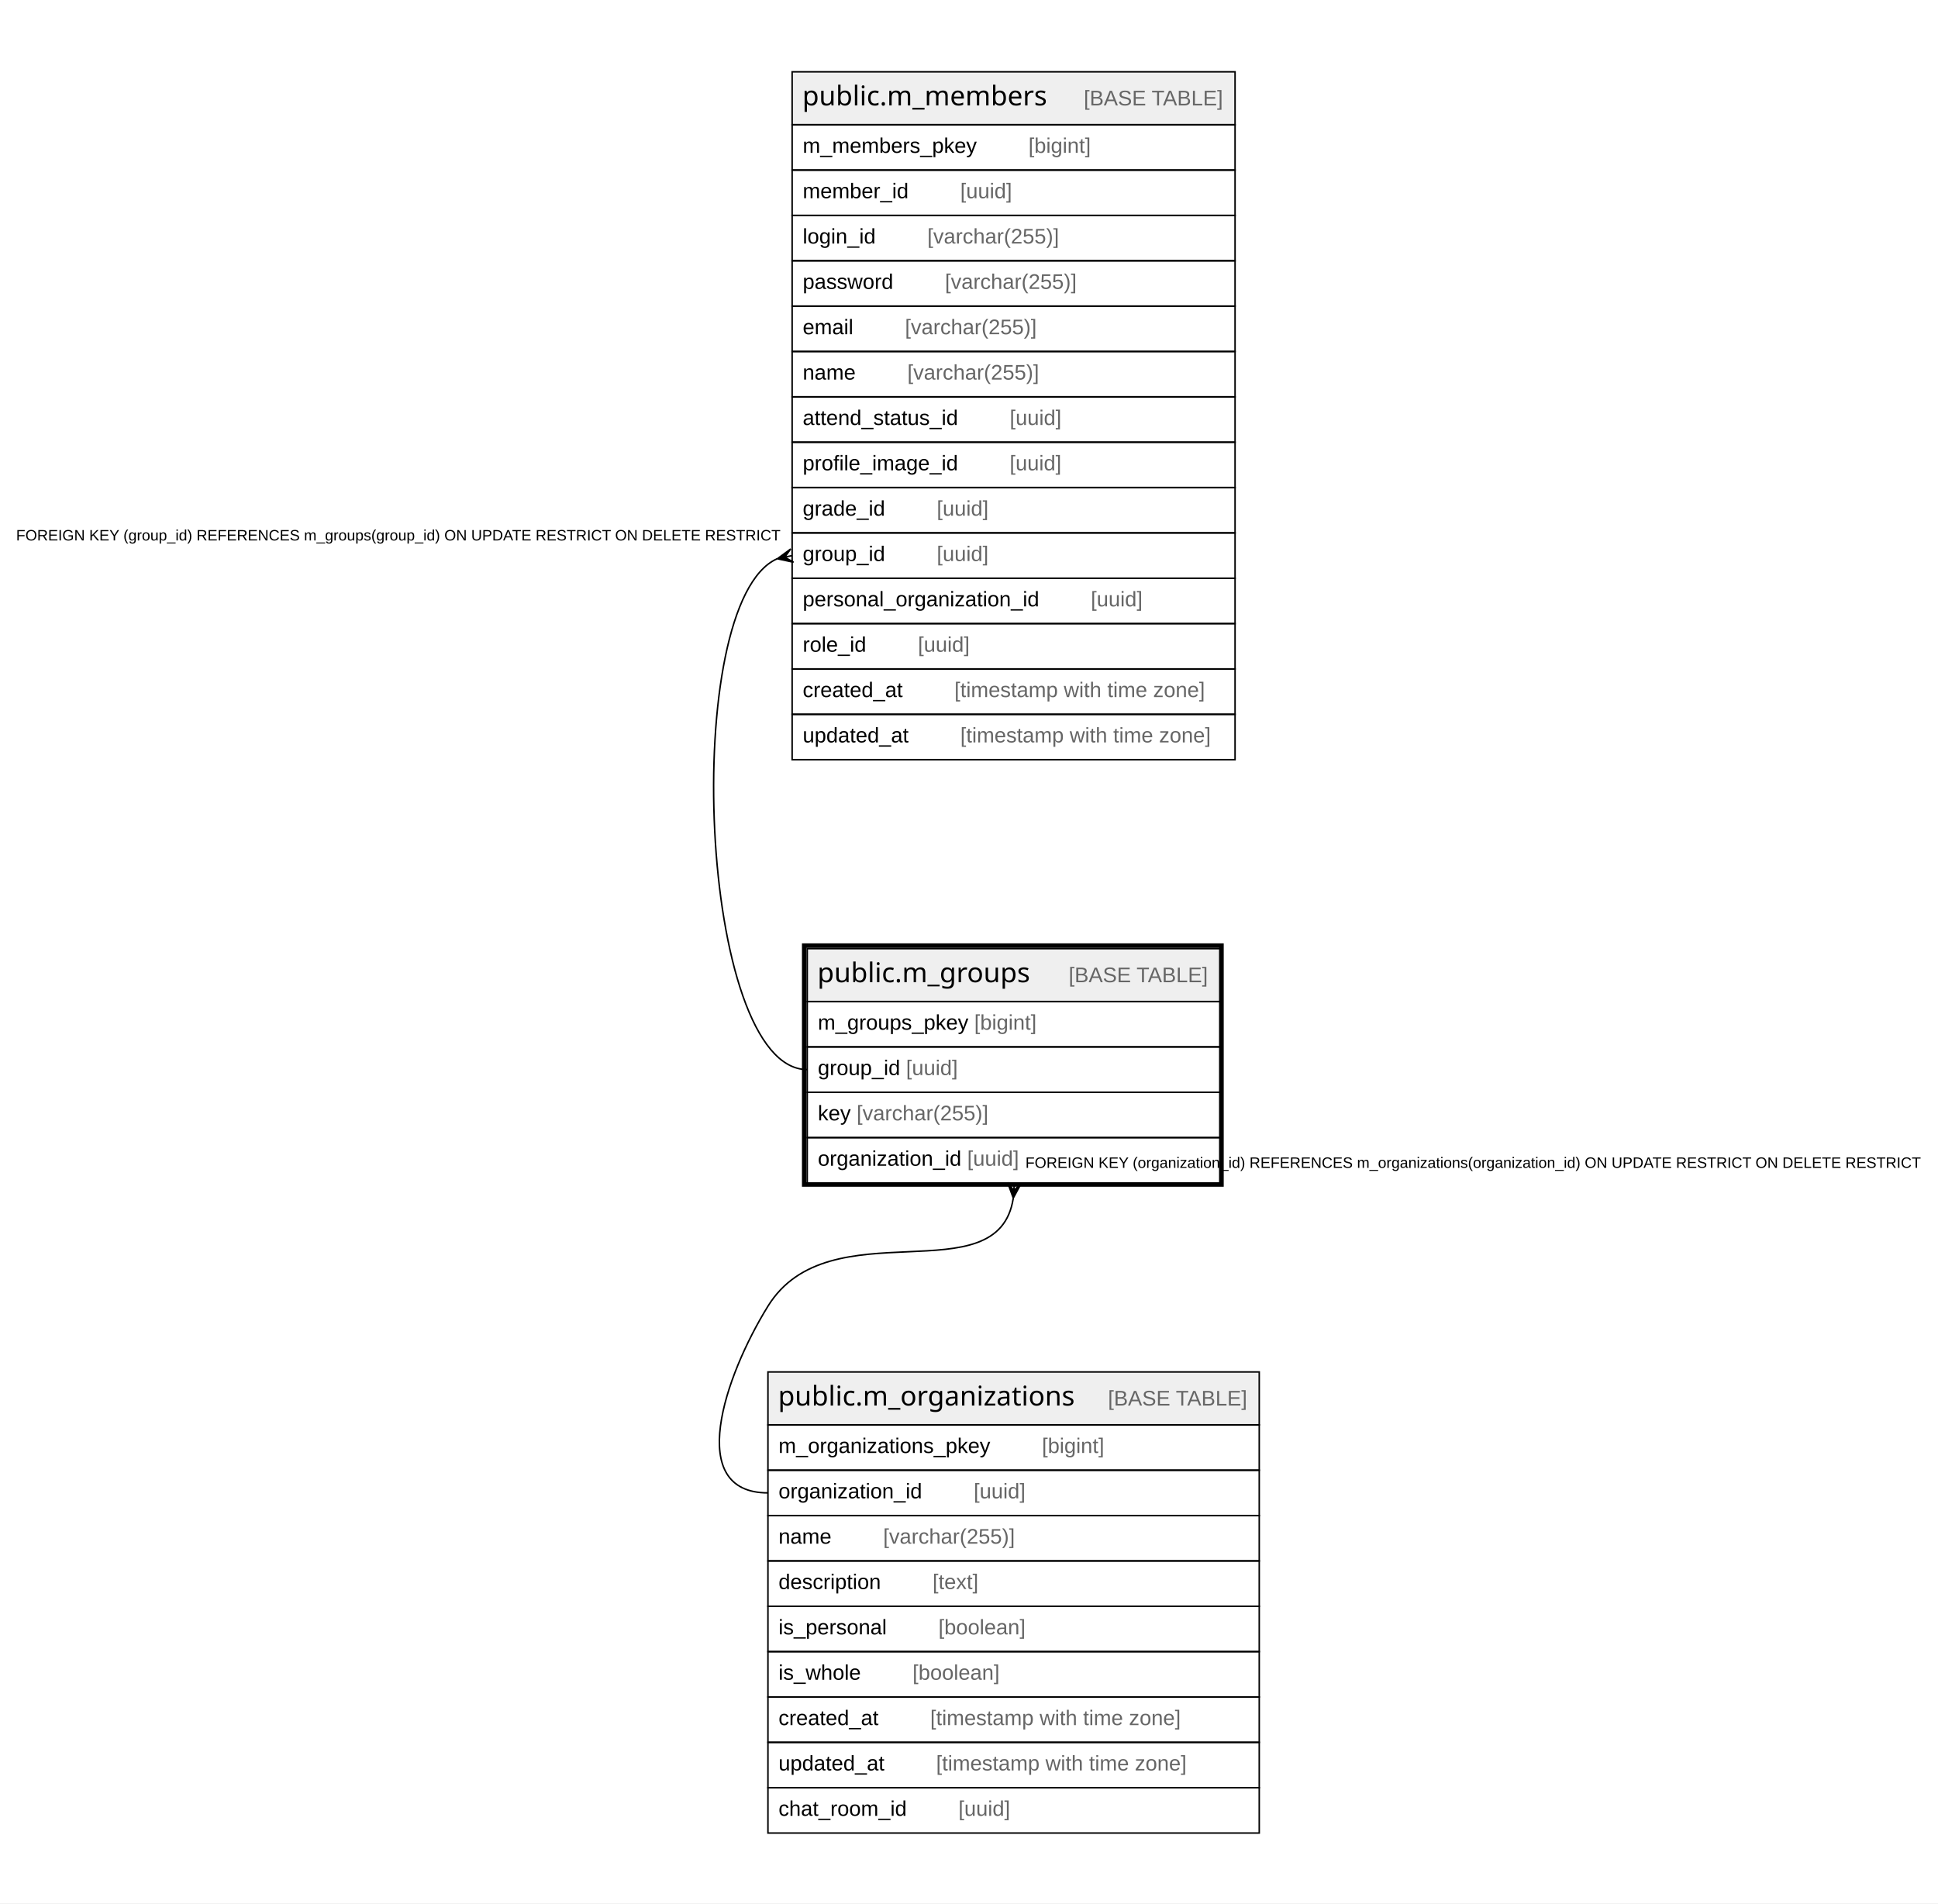
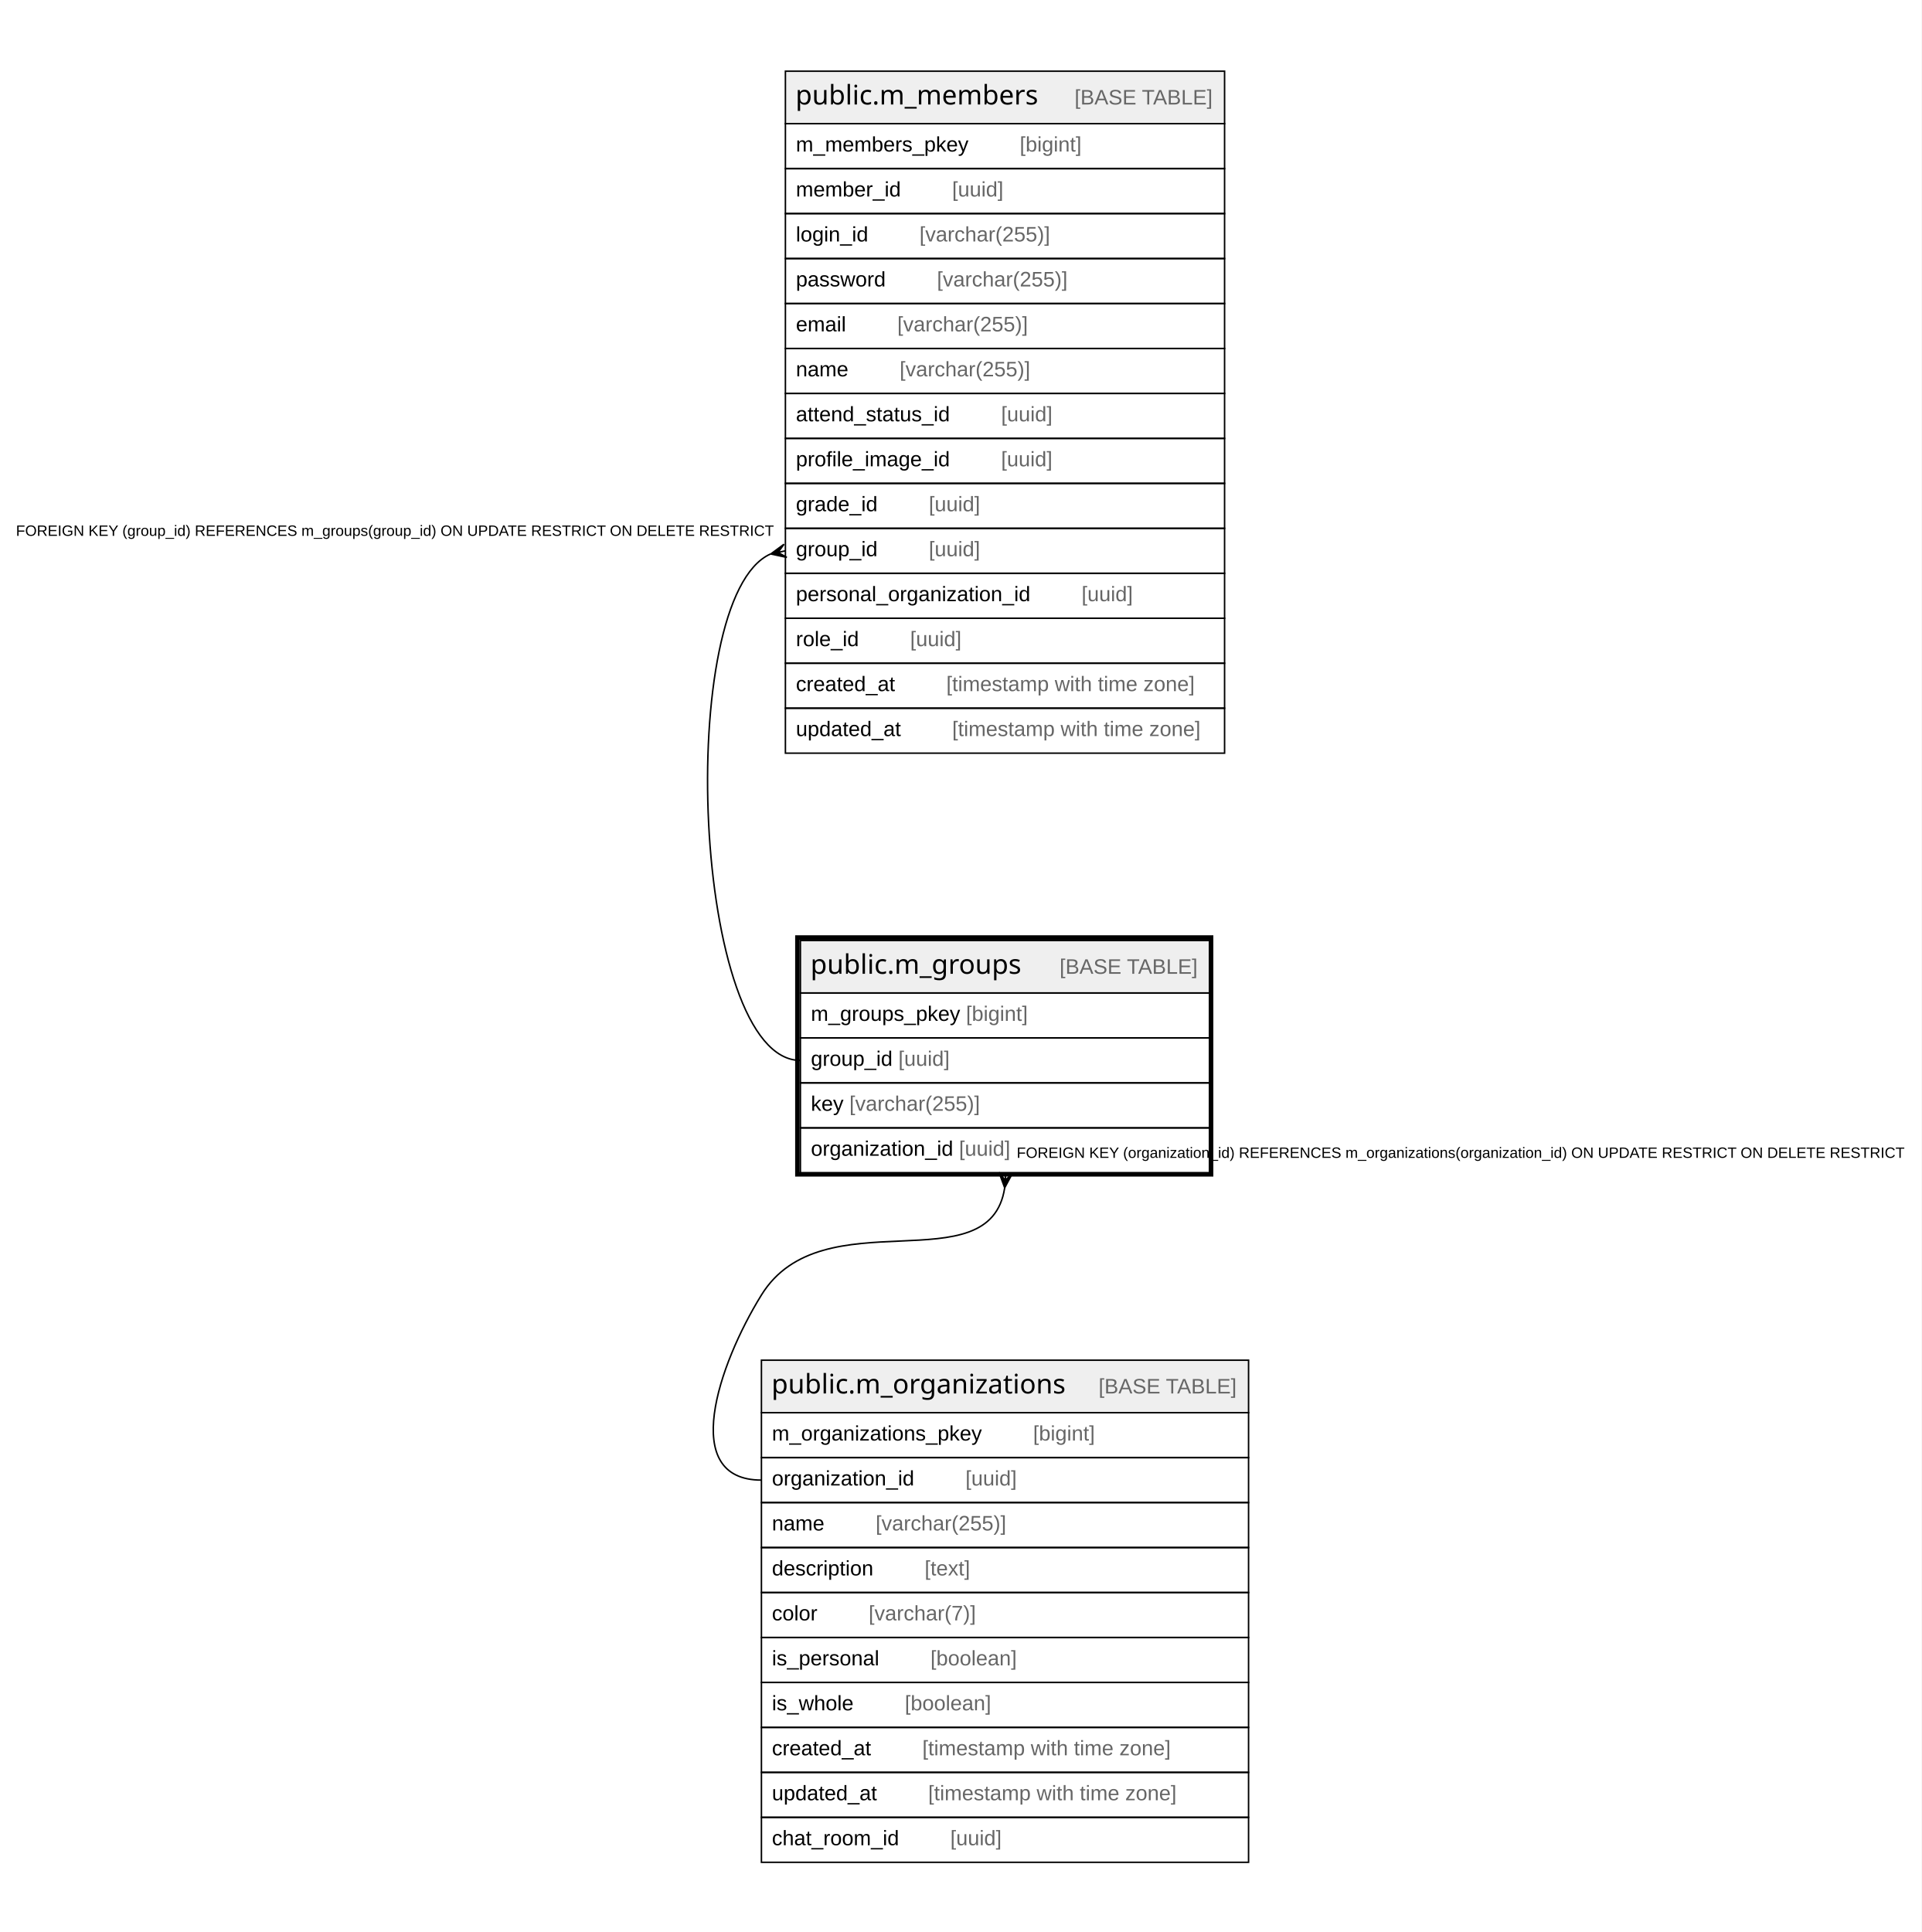
- <svg xmlns="http://www.w3.org/2000/svg" width="1282pt" height="1259pt" viewBox="0.00 0.00 1282.00 1259.00">
-   <g id="graph0" class="graph" transform="scale(1 1) rotate(0) translate(4 1255)">
-     <polygon fill="#ffffff" stroke="transparent" points="-4,4 -4,-1255 1278,-1255 1278,4 -4,4" />
+ <svg xmlns="http://www.w3.org/2000/svg" width="1282pt" height="1289pt" viewBox="0.00 0.00 1282.00 1289.00">
+   <g id="graph0" class="graph" transform="scale(1 1) rotate(0) translate(4 1285)">
+     <polygon fill="#ffffff" stroke="transparent" points="-4,4 -4,-1285 1278,-1285 1278,4 -4,4" />
    <g id="node1" class="node">
-       <polygon fill="#efefef" stroke="transparent" points="530,-592.5 530,-627.5 803,-627.5 803,-592.5 530,-592.5" />
-       <polygon fill="none" stroke="#000000" points="530,-592.5 530,-627.5 803,-627.5 803,-592.5 530,-592.5" />
-       <text text-anchor="start" x="536.704" y="-605.3" font-family="Arial Bold" font-size="18.00" fill="#000000">public.m_groups</text>
-       <text text-anchor="start" x="668.728" y="-605.3" font-family="Arial" font-size="14.00" fill="#000000">    </text>
-       <text text-anchor="start" x="702.933" y="-605.3" font-family="Arial" font-size="14.00" fill="#666666">[BASE TABLE]</text>
+       <polygon fill="#efefef" stroke="transparent" points="530,-622.5 530,-657.5 803,-657.5 803,-622.5 530,-622.5" />
+       <polygon fill="none" stroke="#000000" points="530,-622.5 530,-657.5 803,-657.5 803,-622.5 530,-622.5" />
+       <text text-anchor="start" x="536.704" y="-635.3" font-family="Arial Bold" font-size="18.00" fill="#000000">public.m_groups</text>
+       <text text-anchor="start" x="668.728" y="-635.3" font-family="Arial" font-size="14.00" fill="#000000">    </text>
+       <text text-anchor="start" x="702.933" y="-635.3" font-family="Arial" font-size="14.00" fill="#666666">[BASE TABLE]</text>
+       <polygon fill="none" stroke="#000000" points="530,-592.5 530,-622.5 803,-622.5 803,-592.5 530,-592.5" />
+       <text text-anchor="start" x="537" y="-603.9" font-family="Arial" font-size="14.00" fill="#000000">m_groups_pkey </text>
+       <text text-anchor="start" x="640.473" y="-603.9" font-family="Arial" font-size="14.00" fill="#666666">[bigint]</text>
      <polygon fill="none" stroke="#000000" points="530,-562.5 530,-592.5 803,-592.5 803,-562.5 530,-562.5" />
-       <text text-anchor="start" x="537" y="-573.9" font-family="Arial" font-size="14.00" fill="#000000">m_groups_pkey </text>
-       <text text-anchor="start" x="640.473" y="-573.9" font-family="Arial" font-size="14.00" fill="#666666">[bigint]</text>
+       <text text-anchor="start" x="537" y="-573.9" font-family="Arial" font-size="14.00" fill="#000000">group_id </text>
+       <text text-anchor="start" x="595.353" y="-573.9" font-family="Arial" font-size="14.00" fill="#666666">[uuid]</text>
      <polygon fill="none" stroke="#000000" points="530,-532.5 530,-562.5 803,-562.5 803,-532.5 530,-532.5" />
-       <text text-anchor="start" x="537" y="-543.9" font-family="Arial" font-size="14.00" fill="#000000">group_id </text>
-       <text text-anchor="start" x="595.353" y="-543.9" font-family="Arial" font-size="14.00" fill="#666666">[uuid]</text>
+       <text text-anchor="start" x="537" y="-543.9" font-family="Arial" font-size="14.00" fill="#000000">key </text>
+       <text text-anchor="start" x="562.673" y="-543.9" font-family="Arial" font-size="14.00" fill="#666666">[varchar(255)]</text>
      <polygon fill="none" stroke="#000000" points="530,-502.5 530,-532.5 803,-532.5 803,-502.5 530,-502.5" />
-       <text text-anchor="start" x="537" y="-513.9" font-family="Arial" font-size="14.00" fill="#000000">key </text>
-       <text text-anchor="start" x="562.673" y="-513.9" font-family="Arial" font-size="14.00" fill="#666666">[varchar(255)]</text>
-       <polygon fill="none" stroke="#000000" points="530,-472.5 530,-502.5 803,-502.5 803,-472.5 530,-472.5" />
-       <text text-anchor="start" x="537" y="-483.9" font-family="Arial" font-size="14.00" fill="#000000">organization_id </text>
-       <text text-anchor="start" x="635.805" y="-483.9" font-family="Arial" font-size="14.00" fill="#666666">[uuid]</text>
-       <polygon fill="none" stroke="#000000" stroke-width="3" points="528,-471.5 528,-629.5 804,-629.5 804,-471.5 528,-471.5" />
+       <text text-anchor="start" x="537" y="-513.9" font-family="Arial" font-size="14.00" fill="#000000">organization_id </text>
+       <text text-anchor="start" x="635.805" y="-513.9" font-family="Arial" font-size="14.00" fill="#666666">[uuid]</text>
+       <polygon fill="none" stroke="#000000" stroke-width="3" points="528,-501.5 528,-659.5 804,-659.5 804,-501.5 528,-501.5" />
    </g>
    <g id="node3" class="node">
-       <polygon fill="#efefef" stroke="transparent" points="504,-312.5 504,-347.5 829,-347.5 829,-312.5 504,-312.5" />
-       <polygon fill="none" stroke="#000000" points="504,-312.5 504,-347.5 829,-347.5 829,-312.5 504,-312.5" />
-       <text text-anchor="start" x="510.699" y="-325.3" font-family="Arial Bold" font-size="18.00" fill="#000000">public.m_organizations</text>
-       <text text-anchor="start" x="694.733" y="-325.3" font-family="Arial" font-size="14.00" fill="#000000">    </text>
-       <text text-anchor="start" x="728.938" y="-325.3" font-family="Arial" font-size="14.00" fill="#666666">[BASE TABLE]</text>
+       <polygon fill="#efefef" stroke="transparent" points="504,-342.5 504,-377.5 829,-377.5 829,-342.5 504,-342.5" />
+       <polygon fill="none" stroke="#000000" points="504,-342.5 504,-377.5 829,-377.5 829,-342.5 504,-342.5" />
+       <text text-anchor="start" x="510.699" y="-355.3" font-family="Arial Bold" font-size="18.00" fill="#000000">public.m_organizations</text>
+       <text text-anchor="start" x="694.733" y="-355.3" font-family="Arial" font-size="14.00" fill="#000000">    </text>
+       <text text-anchor="start" x="728.938" y="-355.3" font-family="Arial" font-size="14.00" fill="#666666">[BASE TABLE]</text>
+       <polygon fill="none" stroke="#000000" points="504,-312.5 504,-342.5 829,-342.5 829,-312.5 504,-312.5" />
+       <text text-anchor="start" x="511" y="-323.9" font-family="Arial" font-size="14.00" fill="#000000">m_organizations_pkey    </text>
+       <text text-anchor="start" x="685.238" y="-323.9" font-family="Arial" font-size="14.00" fill="#666666">[bigint]</text>
      <polygon fill="none" stroke="#000000" points="504,-282.5 504,-312.5 829,-312.5 829,-282.5 504,-282.5" />
-       <text text-anchor="start" x="511" y="-293.9" font-family="Arial" font-size="14.00" fill="#000000">m_organizations_pkey    </text>
-       <text text-anchor="start" x="685.238" y="-293.9" font-family="Arial" font-size="14.00" fill="#666666">[bigint]</text>
+       <text text-anchor="start" x="511" y="-293.9" font-family="Arial" font-size="14.00" fill="#000000">organization_id    </text>
+       <text text-anchor="start" x="640.119" y="-293.9" font-family="Arial" font-size="14.00" fill="#666666">[uuid]</text>
      <polygon fill="none" stroke="#000000" points="504,-252.5 504,-282.5 829,-282.5 829,-252.5 504,-252.5" />
-       <text text-anchor="start" x="511" y="-263.9" font-family="Arial" font-size="14.00" fill="#000000">organization_id    </text>
-       <text text-anchor="start" x="640.119" y="-263.9" font-family="Arial" font-size="14.00" fill="#666666">[uuid]</text>
+       <text text-anchor="start" x="511" y="-263.9" font-family="Arial" font-size="14.00" fill="#000000">name    </text>
+       <text text-anchor="start" x="580.213" y="-263.9" font-family="Arial" font-size="14.00" fill="#666666">[varchar(255)]</text>
      <polygon fill="none" stroke="#000000" points="504,-222.5 504,-252.5 829,-252.5 829,-222.5 504,-222.5" />
-       <text text-anchor="start" x="511" y="-233.9" font-family="Arial" font-size="14.00" fill="#000000">name    </text>
-       <text text-anchor="start" x="580.213" y="-233.9" font-family="Arial" font-size="14.00" fill="#666666">[varchar(255)]</text>
+       <text text-anchor="start" x="511" y="-233.9" font-family="Arial" font-size="14.00" fill="#000000">description    </text>
+       <text text-anchor="start" x="612.882" y="-233.9" font-family="Arial" font-size="14.00" fill="#666666">[text]</text>
      <polygon fill="none" stroke="#000000" points="504,-192.5 504,-222.5 829,-222.5 829,-192.5 504,-192.5" />
-       <text text-anchor="start" x="511" y="-203.9" font-family="Arial" font-size="14.00" fill="#000000">description    </text>
-       <text text-anchor="start" x="612.882" y="-203.9" font-family="Arial" font-size="14.00" fill="#666666">[text]</text>
+       <text text-anchor="start" x="511" y="-203.9" font-family="Arial" font-size="14.00" fill="#000000">color    </text>
+       <text text-anchor="start" x="575.537" y="-203.9" font-family="Arial" font-size="14.00" fill="#666666">[varchar(7)]</text>
      <polygon fill="none" stroke="#000000" points="504,-162.5 504,-192.5 829,-192.5 829,-162.5 504,-162.5" />
      <text text-anchor="start" x="511" y="-173.9" font-family="Arial" font-size="14.00" fill="#000000">is_personal    </text>
      <text text-anchor="start" x="616.774" y="-173.9" font-family="Arial" font-size="14.00" fill="#666666">[boolean]</text>
      <polygon fill="none" stroke="#000000" points="504,-132.5 504,-162.5 829,-162.5 829,-132.5 504,-132.5" />
      <text text-anchor="start" x="511" y="-143.9" font-family="Arial" font-size="14.00" fill="#000000">is_whole    </text>
      <text text-anchor="start" x="599.655" y="-143.9" font-family="Arial" font-size="14.00" fill="#666666">[boolean]</text>
      <polygon fill="none" stroke="#000000" points="504,-102.5 504,-132.5 829,-132.5 829,-102.5 504,-102.5" />
      <text text-anchor="start" x="511" y="-113.9" font-family="Arial" font-size="14.00" fill="#000000">created_at    </text>
      <text text-anchor="start" x="611.342" y="-113.9" font-family="Arial" font-size="14.00" fill="#666666">[timestamp with time zone]</text>
      <polygon fill="none" stroke="#000000" points="504,-72.5 504,-102.5 829,-102.5 829,-72.5 504,-72.5" />
      <text text-anchor="start" x="511" y="-83.9" font-family="Arial" font-size="14.00" fill="#000000">updated_at    </text>
      <text text-anchor="start" x="615.247" y="-83.9" font-family="Arial" font-size="14.00" fill="#666666">[timestamp with time zone]</text>
      <polygon fill="none" stroke="#000000" points="504,-42.5 504,-72.5 829,-72.5 829,-42.5 504,-42.5" />
      <text text-anchor="start" x="511" y="-53.9" font-family="Arial" font-size="14.00" fill="#000000">chat_room_id    </text>
      <text text-anchor="start" x="630.001" y="-53.9" font-family="Arial" font-size="14.00" fill="#666666">[uuid]</text>
    </g>
    <g id="edge2" class="edge">
-       <path fill="none" stroke="#000000" d="M666.289,-462.463C656.338,-397.372 544.669,-456.804 504,-391 475.143,-344.309 449.111,-267.5 504,-267.5" />
-       <polygon fill="#000000" stroke="#000000" points="666.293,-462.525 662.511,-472.818 666.647,-467.512 667,-472.5 667,-472.5 667,-472.5 666.647,-467.512 671.489,-472.182 666.293,-462.525 666.293,-462.525" />
-       <text text-anchor="start" x="674.318" y="-482.5" font-family="Arial" font-size="10.00" fill="#000000">FOREIGN KEY (organization_id) REFERENCES m_organizations(organization_id) ON UPDATE RESTRICT ON DELETE RESTRICT</text>
+       <path fill="none" stroke="#000000" d="M666.289,-492.463C656.338,-427.372 544.669,-486.804 504,-421 475.143,-374.309 449.111,-297.5 504,-297.5" />
+       <polygon fill="#000000" stroke="#000000" points="666.293,-492.525 662.511,-502.818 666.647,-497.512 667,-502.5 667,-502.5 667,-502.5 666.647,-497.512 671.489,-502.182 666.293,-492.525 666.293,-492.525" />
+       <text text-anchor="start" x="674.318" y="-512.5" font-family="Arial" font-size="10.00" fill="#000000">FOREIGN KEY (organization_id) REFERENCES m_organizations(organization_id) ON UPDATE RESTRICT ON DELETE RESTRICT</text>
    </g>
    <g id="node2" class="node">
-       <polygon fill="#efefef" stroke="transparent" points="520,-1172.5 520,-1207.5 813,-1207.5 813,-1172.5 520,-1172.5" />
-       <polygon fill="none" stroke="#000000" points="520,-1172.5 520,-1207.5 813,-1207.5 813,-1172.5 520,-1172.5" />
-       <text text-anchor="start" x="526.715" y="-1185.3" font-family="Arial Bold" font-size="18.00" fill="#000000">public.m_members</text>
-       <text text-anchor="start" x="678.717" y="-1185.3" font-family="Arial" font-size="14.00" fill="#000000">    </text>
-       <text text-anchor="start" x="712.922" y="-1185.3" font-family="Arial" font-size="14.00" fill="#666666">[BASE TABLE]</text>
+       <polygon fill="#efefef" stroke="transparent" points="520,-1202.5 520,-1237.5 813,-1237.5 813,-1202.5 520,-1202.5" />
+       <polygon fill="none" stroke="#000000" points="520,-1202.5 520,-1237.5 813,-1237.5 813,-1202.5 520,-1202.5" />
+       <text text-anchor="start" x="526.715" y="-1215.3" font-family="Arial Bold" font-size="18.00" fill="#000000">public.m_members</text>
+       <text text-anchor="start" x="678.717" y="-1215.3" font-family="Arial" font-size="14.00" fill="#000000">    </text>
+       <text text-anchor="start" x="712.922" y="-1215.3" font-family="Arial" font-size="14.00" fill="#666666">[BASE TABLE]</text>
+       <polygon fill="none" stroke="#000000" points="520,-1172.5 520,-1202.5 813,-1202.5 813,-1172.5 520,-1172.5" />
+       <text text-anchor="start" x="527" y="-1183.9" font-family="Arial" font-size="14.00" fill="#000000">m_members_pkey    </text>
+       <text text-anchor="start" x="676.325" y="-1183.9" font-family="Arial" font-size="14.00" fill="#666666">[bigint]</text>
      <polygon fill="none" stroke="#000000" points="520,-1142.5 520,-1172.5 813,-1172.5 813,-1142.5 520,-1142.5" />
-       <text text-anchor="start" x="527" y="-1153.9" font-family="Arial" font-size="14.00" fill="#000000">m_members_pkey    </text>
-       <text text-anchor="start" x="676.325" y="-1153.9" font-family="Arial" font-size="14.00" fill="#666666">[bigint]</text>
+       <text text-anchor="start" x="527" y="-1153.9" font-family="Arial" font-size="14.00" fill="#000000">member_id    </text>
+       <text text-anchor="start" x="631.206" y="-1153.9" font-family="Arial" font-size="14.00" fill="#666666">[uuid]</text>
      <polygon fill="none" stroke="#000000" points="520,-1112.5 520,-1142.5 813,-1142.5 813,-1112.5 520,-1112.5" />
-       <text text-anchor="start" x="527" y="-1123.9" font-family="Arial" font-size="14.00" fill="#000000">member_id    </text>
-       <text text-anchor="start" x="631.206" y="-1123.9" font-family="Arial" font-size="14.00" fill="#666666">[uuid]</text>
+       <text text-anchor="start" x="527" y="-1123.9" font-family="Arial" font-size="14.00" fill="#000000">login_id    </text>
+       <text text-anchor="start" x="609.438" y="-1123.9" font-family="Arial" font-size="14.00" fill="#666666">[varchar(255)]</text>
      <polygon fill="none" stroke="#000000" points="520,-1082.5 520,-1112.5 813,-1112.5 813,-1082.5 520,-1082.5" />
-       <text text-anchor="start" x="527" y="-1093.9" font-family="Arial" font-size="14.00" fill="#000000">login_id    </text>
-       <text text-anchor="start" x="609.438" y="-1093.9" font-family="Arial" font-size="14.00" fill="#666666">[varchar(255)]</text>
+       <text text-anchor="start" x="527" y="-1093.9" font-family="Arial" font-size="14.00" fill="#000000">password    </text>
+       <text text-anchor="start" x="621.102" y="-1093.9" font-family="Arial" font-size="14.00" fill="#666666">[varchar(255)]</text>
      <polygon fill="none" stroke="#000000" points="520,-1052.5 520,-1082.5 813,-1082.5 813,-1052.5 520,-1052.5" />
-       <text text-anchor="start" x="527" y="-1063.9" font-family="Arial" font-size="14.00" fill="#000000">password    </text>
-       <text text-anchor="start" x="621.102" y="-1063.9" font-family="Arial" font-size="14.00" fill="#666666">[varchar(255)]</text>
+       <text text-anchor="start" x="527" y="-1063.9" font-family="Arial" font-size="14.00" fill="#000000">email    </text>
+       <text text-anchor="start" x="594.644" y="-1063.9" font-family="Arial" font-size="14.00" fill="#666666">[varchar(255)]</text>
      <polygon fill="none" stroke="#000000" points="520,-1022.5 520,-1052.5 813,-1052.5 813,-1022.5 520,-1022.5" />
-       <text text-anchor="start" x="527" y="-1033.9" font-family="Arial" font-size="14.00" fill="#000000">email    </text>
-       <text text-anchor="start" x="594.644" y="-1033.9" font-family="Arial" font-size="14.00" fill="#666666">[varchar(255)]</text>
+       <text text-anchor="start" x="527" y="-1033.9" font-family="Arial" font-size="14.00" fill="#000000">name    </text>
+       <text text-anchor="start" x="596.213" y="-1033.9" font-family="Arial" font-size="14.00" fill="#666666">[varchar(255)]</text>
      <polygon fill="none" stroke="#000000" points="520,-992.5 520,-1022.5 813,-1022.5 813,-992.5 520,-992.5" />
-       <text text-anchor="start" x="527" y="-1003.9" font-family="Arial" font-size="14.00" fill="#000000">name    </text>
-       <text text-anchor="start" x="596.213" y="-1003.9" font-family="Arial" font-size="14.00" fill="#666666">[varchar(255)]</text>
+       <text text-anchor="start" x="527" y="-1003.9" font-family="Arial" font-size="14.00" fill="#000000">attend_status_id    </text>
+       <text text-anchor="start" x="663.917" y="-1003.9" font-family="Arial" font-size="14.00" fill="#666666">[uuid]</text>
      <polygon fill="none" stroke="#000000" points="520,-962.5 520,-992.5 813,-992.5 813,-962.5 520,-962.5" />
-       <text text-anchor="start" x="527" y="-973.9" font-family="Arial" font-size="14.00" fill="#000000">attend_status_id    </text>
-       <text text-anchor="start" x="663.917" y="-973.9" font-family="Arial" font-size="14.00" fill="#666666">[uuid]</text>
+       <text text-anchor="start" x="527" y="-973.9" font-family="Arial" font-size="14.00" fill="#000000">profile_image_id    </text>
+       <text text-anchor="start" x="663.886" y="-973.9" font-family="Arial" font-size="14.00" fill="#666666">[uuid]</text>
      <polygon fill="none" stroke="#000000" points="520,-932.5 520,-962.5 813,-962.5 813,-932.5 520,-932.5" />
-       <text text-anchor="start" x="527" y="-943.9" font-family="Arial" font-size="14.00" fill="#000000">profile_image_id    </text>
-       <text text-anchor="start" x="663.886" y="-943.9" font-family="Arial" font-size="14.00" fill="#666666">[uuid]</text>
+       <text text-anchor="start" x="527" y="-943.9" font-family="Arial" font-size="14.00" fill="#000000">grade_id    </text>
+       <text text-anchor="start" x="615.668" y="-943.9" font-family="Arial" font-size="14.00" fill="#666666">[uuid]</text>
      <polygon fill="none" stroke="#000000" points="520,-902.5 520,-932.5 813,-932.5 813,-902.5 520,-902.5" />
-       <text text-anchor="start" x="527" y="-913.9" font-family="Arial" font-size="14.00" fill="#000000">grade_id    </text>
+       <text text-anchor="start" x="527" y="-913.9" font-family="Arial" font-size="14.00" fill="#000000">group_id    </text>
      <text text-anchor="start" x="615.668" y="-913.9" font-family="Arial" font-size="14.00" fill="#666666">[uuid]</text>
      <polygon fill="none" stroke="#000000" points="520,-872.5 520,-902.5 813,-902.5 813,-872.5 520,-872.5" />
-       <text text-anchor="start" x="527" y="-883.9" font-family="Arial" font-size="14.00" fill="#000000">group_id    </text>
-       <text text-anchor="start" x="615.668" y="-883.9" font-family="Arial" font-size="14.00" fill="#666666">[uuid]</text>
+       <text text-anchor="start" x="527" y="-883.9" font-family="Arial" font-size="14.00" fill="#000000">personal_organization_id    </text>
+       <text text-anchor="start" x="717.582" y="-883.9" font-family="Arial" font-size="14.00" fill="#666666">[uuid]</text>
      <polygon fill="none" stroke="#000000" points="520,-842.5 520,-872.5 813,-872.5 813,-842.5 520,-842.5" />
-       <text text-anchor="start" x="527" y="-853.9" font-family="Arial" font-size="14.00" fill="#000000">personal_organization_id    </text>
-       <text text-anchor="start" x="717.582" y="-853.9" font-family="Arial" font-size="14.00" fill="#666666">[uuid]</text>
+       <text text-anchor="start" x="527" y="-853.9" font-family="Arial" font-size="14.00" fill="#000000">role_id    </text>
+       <text text-anchor="start" x="603.209" y="-853.9" font-family="Arial" font-size="14.00" fill="#666666">[uuid]</text>
      <polygon fill="none" stroke="#000000" points="520,-812.5 520,-842.5 813,-842.5 813,-812.5 520,-812.5" />
-       <text text-anchor="start" x="527" y="-823.9" font-family="Arial" font-size="14.00" fill="#000000">role_id    </text>
-       <text text-anchor="start" x="603.209" y="-823.9" font-family="Arial" font-size="14.00" fill="#666666">[uuid]</text>
+       <text text-anchor="start" x="527" y="-823.9" font-family="Arial" font-size="14.00" fill="#000000">created_at    </text>
+       <text text-anchor="start" x="627.342" y="-823.9" font-family="Arial" font-size="14.00" fill="#666666">[timestamp with time zone]</text>
      <polygon fill="none" stroke="#000000" points="520,-782.5 520,-812.5 813,-812.5 813,-782.5 520,-782.5" />
-       <text text-anchor="start" x="527" y="-793.9" font-family="Arial" font-size="14.00" fill="#000000">created_at    </text>
-       <text text-anchor="start" x="627.342" y="-793.9" font-family="Arial" font-size="14.00" fill="#666666">[timestamp with time zone]</text>
-       <polygon fill="none" stroke="#000000" points="520,-752.5 520,-782.5 813,-782.5 813,-752.5 520,-752.5" />
-       <text text-anchor="start" x="527" y="-763.9" font-family="Arial" font-size="14.00" fill="#000000">updated_at    </text>
-       <text text-anchor="start" x="631.247" y="-763.9" font-family="Arial" font-size="14.00" fill="#666666">[timestamp with time zone]</text>
+       <text text-anchor="start" x="527" y="-793.9" font-family="Arial" font-size="14.00" fill="#000000">updated_at    </text>
+       <text text-anchor="start" x="631.247" y="-793.9" font-family="Arial" font-size="14.00" fill="#666666">[timestamp with time zone]</text>
    </g>
    <g id="edge1" class="edge">
-       <path fill="none" stroke="#000000" d="M509.933,-885.329C445.493,-856.372 457.955,-547.5 530,-547.5" />
-       <polygon fill="#000000" stroke="#000000" points="510.225,-885.392 519.051,-891.899 515.112,-886.446 520,-887.5 520,-887.5 520,-887.5 515.112,-886.446 520.949,-883.101 510.225,-885.392 510.225,-885.392" />
-       <text text-anchor="start" x="6.66" y="-897.5" font-family="Arial" font-size="10.00" fill="#000000">FOREIGN KEY (group_id) REFERENCES m_groups(group_id) ON UPDATE RESTRICT ON DELETE RESTRICT</text>
+       <path fill="none" stroke="#000000" d="M509.933,-915.329C445.493,-886.372 457.955,-577.5 530,-577.5" />
+       <polygon fill="#000000" stroke="#000000" points="510.225,-915.392 519.051,-921.899 515.112,-916.446 520,-917.5 520,-917.5 520,-917.5 515.112,-916.446 520.949,-913.101 510.225,-915.392 510.225,-915.392" />
+       <text text-anchor="start" x="6.66" y="-927.5" font-family="Arial" font-size="10.00" fill="#000000">FOREIGN KEY (group_id) REFERENCES m_groups(group_id) ON UPDATE RESTRICT ON DELETE RESTRICT</text>
    </g>
  </g>
</svg>
